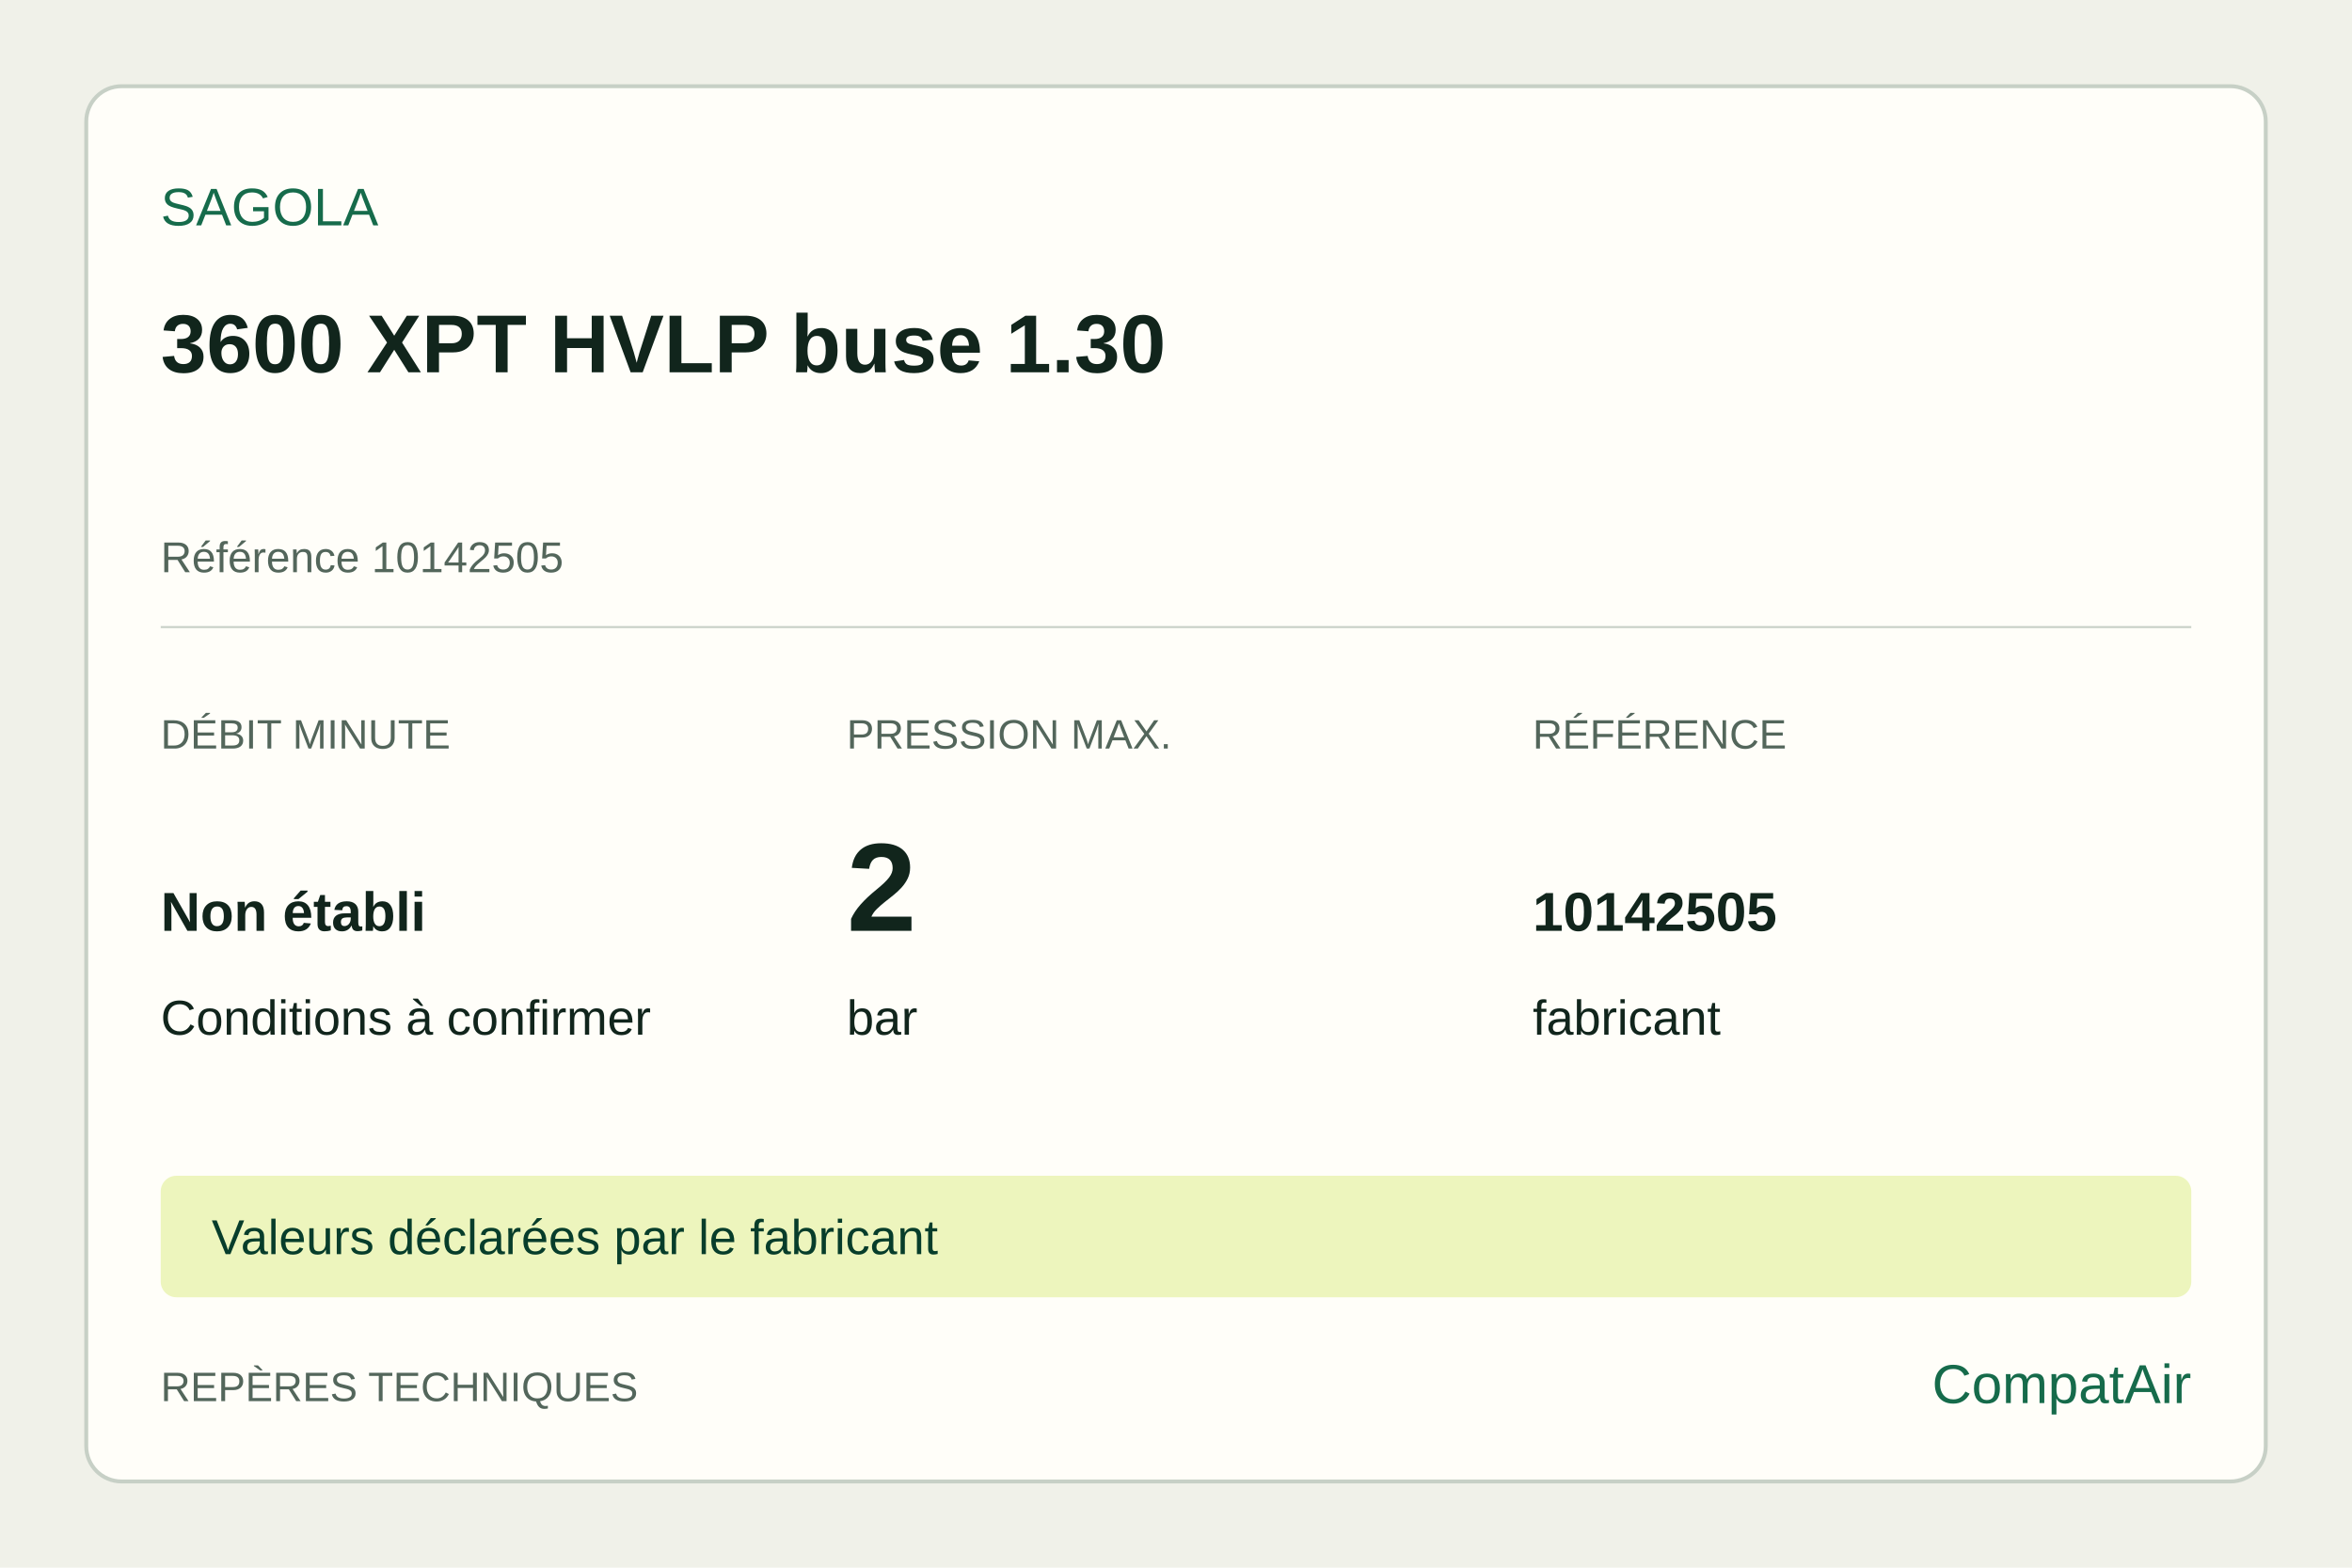
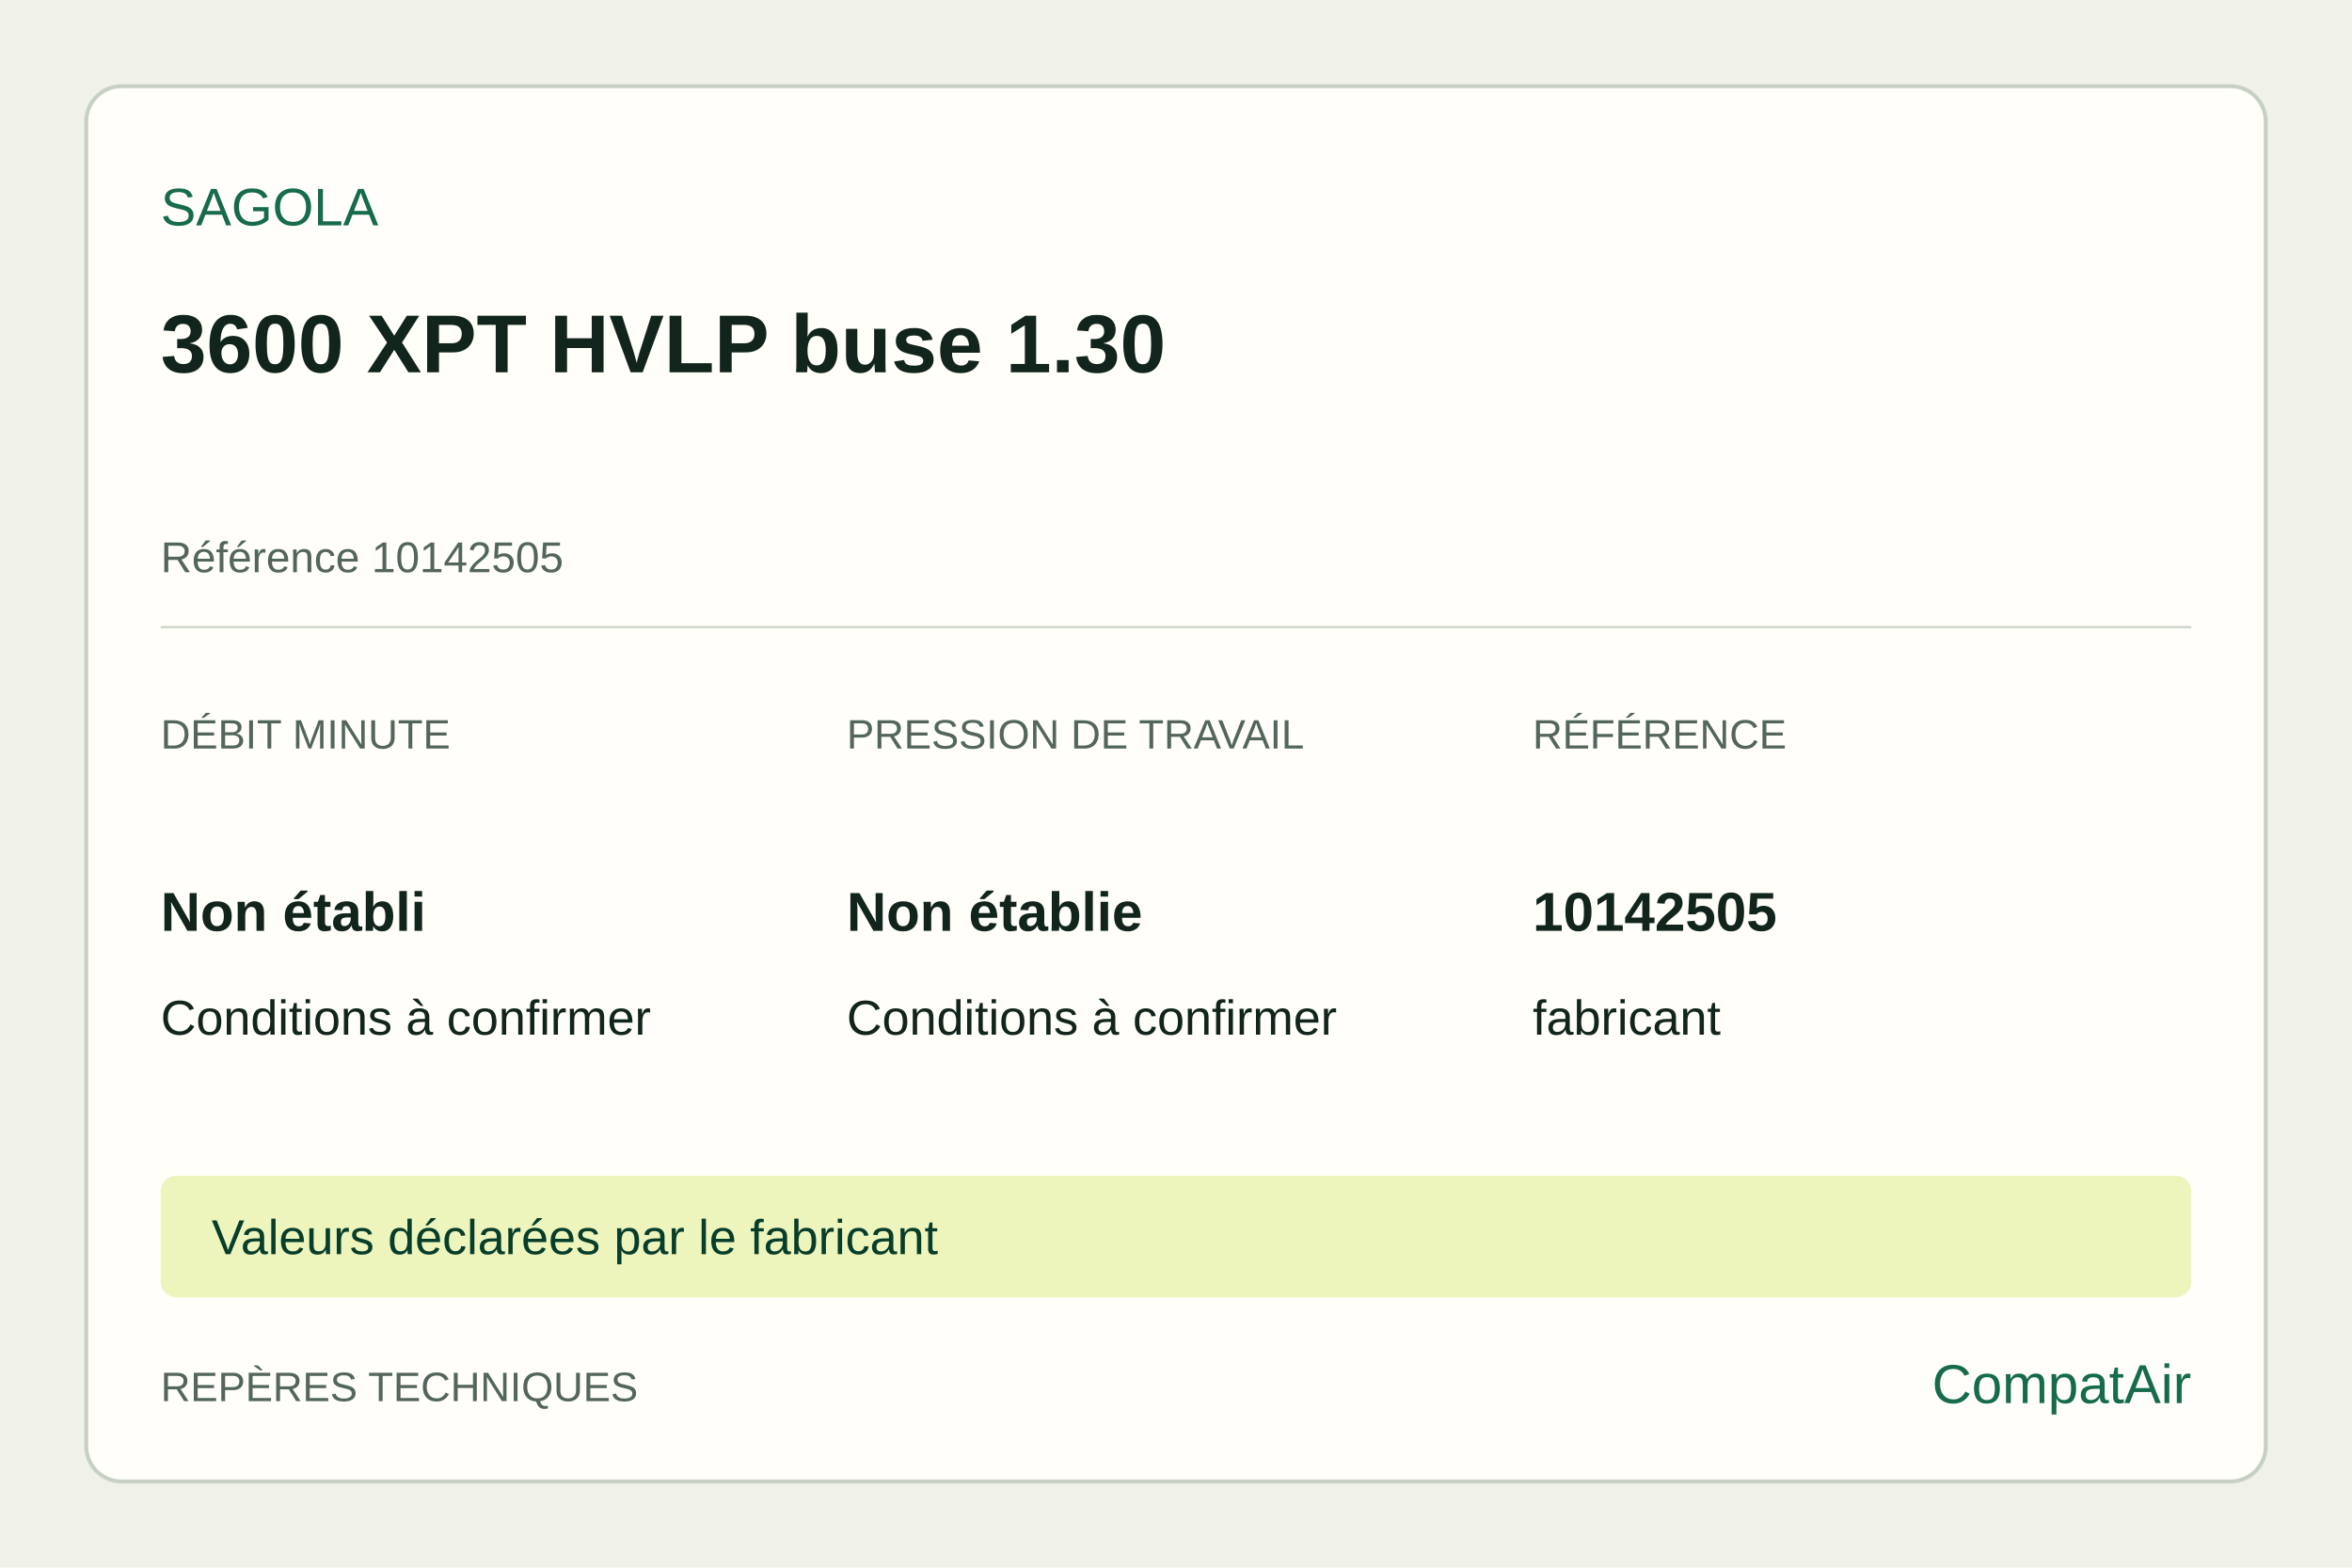
<svg xmlns="http://www.w3.org/2000/svg" width="1200" height="800" viewBox="0 0 1200 800">
  <rect width="1200" height="800" fill="#f0f1e9" />
  <rect x="44" y="44" width="1112" height="712" rx="18" fill="#fffef9" stroke="#c7d0c6" stroke-width="2" />
  <g font-family="Arial,sans-serif" fill="#11251c">
    <text x="82" y="115" font-size="27" fill="#166b4b">SAGOLA</text>
    <text x="82" y="190" font-size="42" font-weight="700">3600 XPT HVLP buse 1.30</text>
    <text x="82" y="292" font-size="22" fill="#53665b">Référence 10142505</text>
    <line x1="82" y1="320" x2="1118" y2="320" stroke="#c7d0c6" />
    <text x="82" y="382" font-size="21" fill="#53665b">DÉBIT MINUTE</text>
    <text x="82" y="475" font-size="28" font-weight="700">Non établi</text>
    <text x="82" y="528" font-size="25">Conditions à confirmer</text>
-     <text x="432" y="382" font-size="21" fill="#53665b">PRESSION MAX.</text>
-     <text x="432" y="475" font-size="64" font-weight="700">2</text>
-     <text x="432" y="528" font-size="25">bar</text>
+     <text x="432" y="382" font-size="21" fill="#53665b">PRESSION DE TRAVAIL</text>
+     <text x="432" y="475" font-size="28" font-weight="700">Non établie</text>
+     <text x="432" y="528" font-size="25">Conditions à confirmer</text>
    <text x="782" y="382" font-size="21" fill="#53665b">RÉFÉRENCE</text>
    <text x="782" y="475" font-size="28" font-weight="700">10142505</text>
    <text x="782" y="528" font-size="25">fabricant</text>
    <rect x="82" y="600" width="1036" height="62" rx="8" fill="#edf5bd" />
    <text x="108" y="640" font-size="25" fill="#073d2b">Valeurs déclarées par le fabricant</text>
    <text x="82" y="715" font-size="21" fill="#53665b">REPÈRES TECHNIQUES</text>
    <text x="1118" y="716" text-anchor="end" font-size="28" fill="#166b4b">CompatAir</text>
  </g>
</svg>
